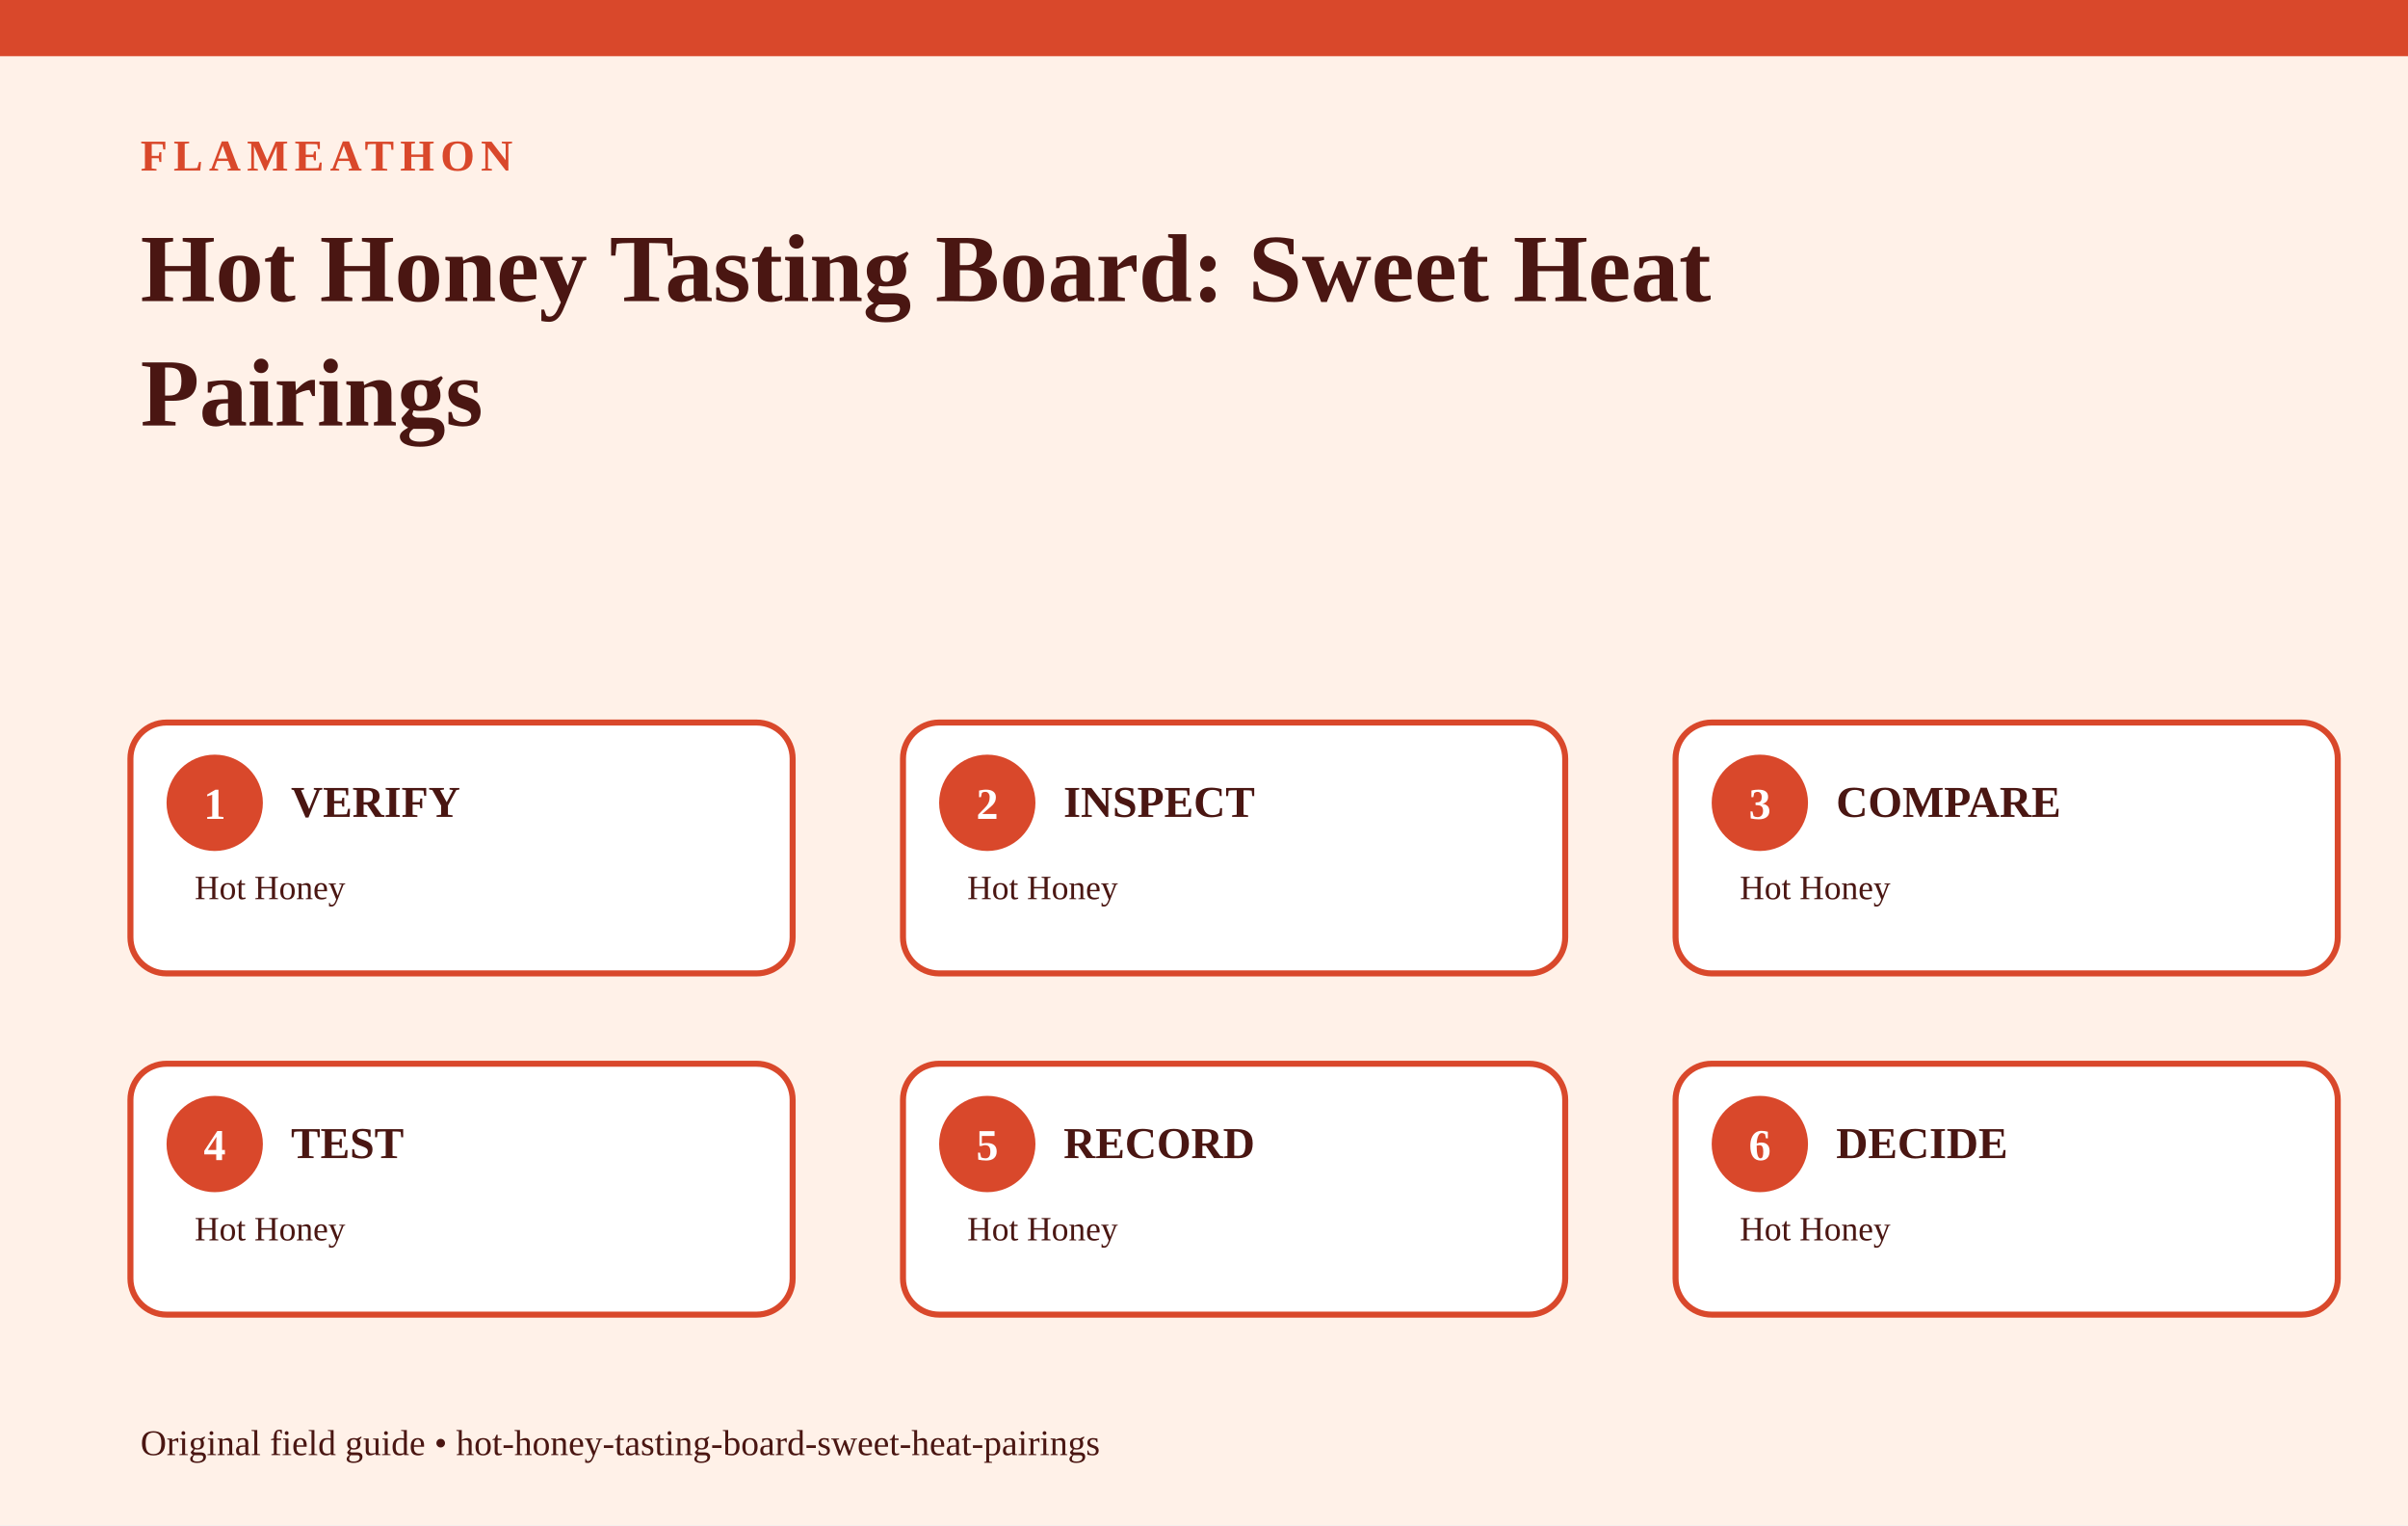
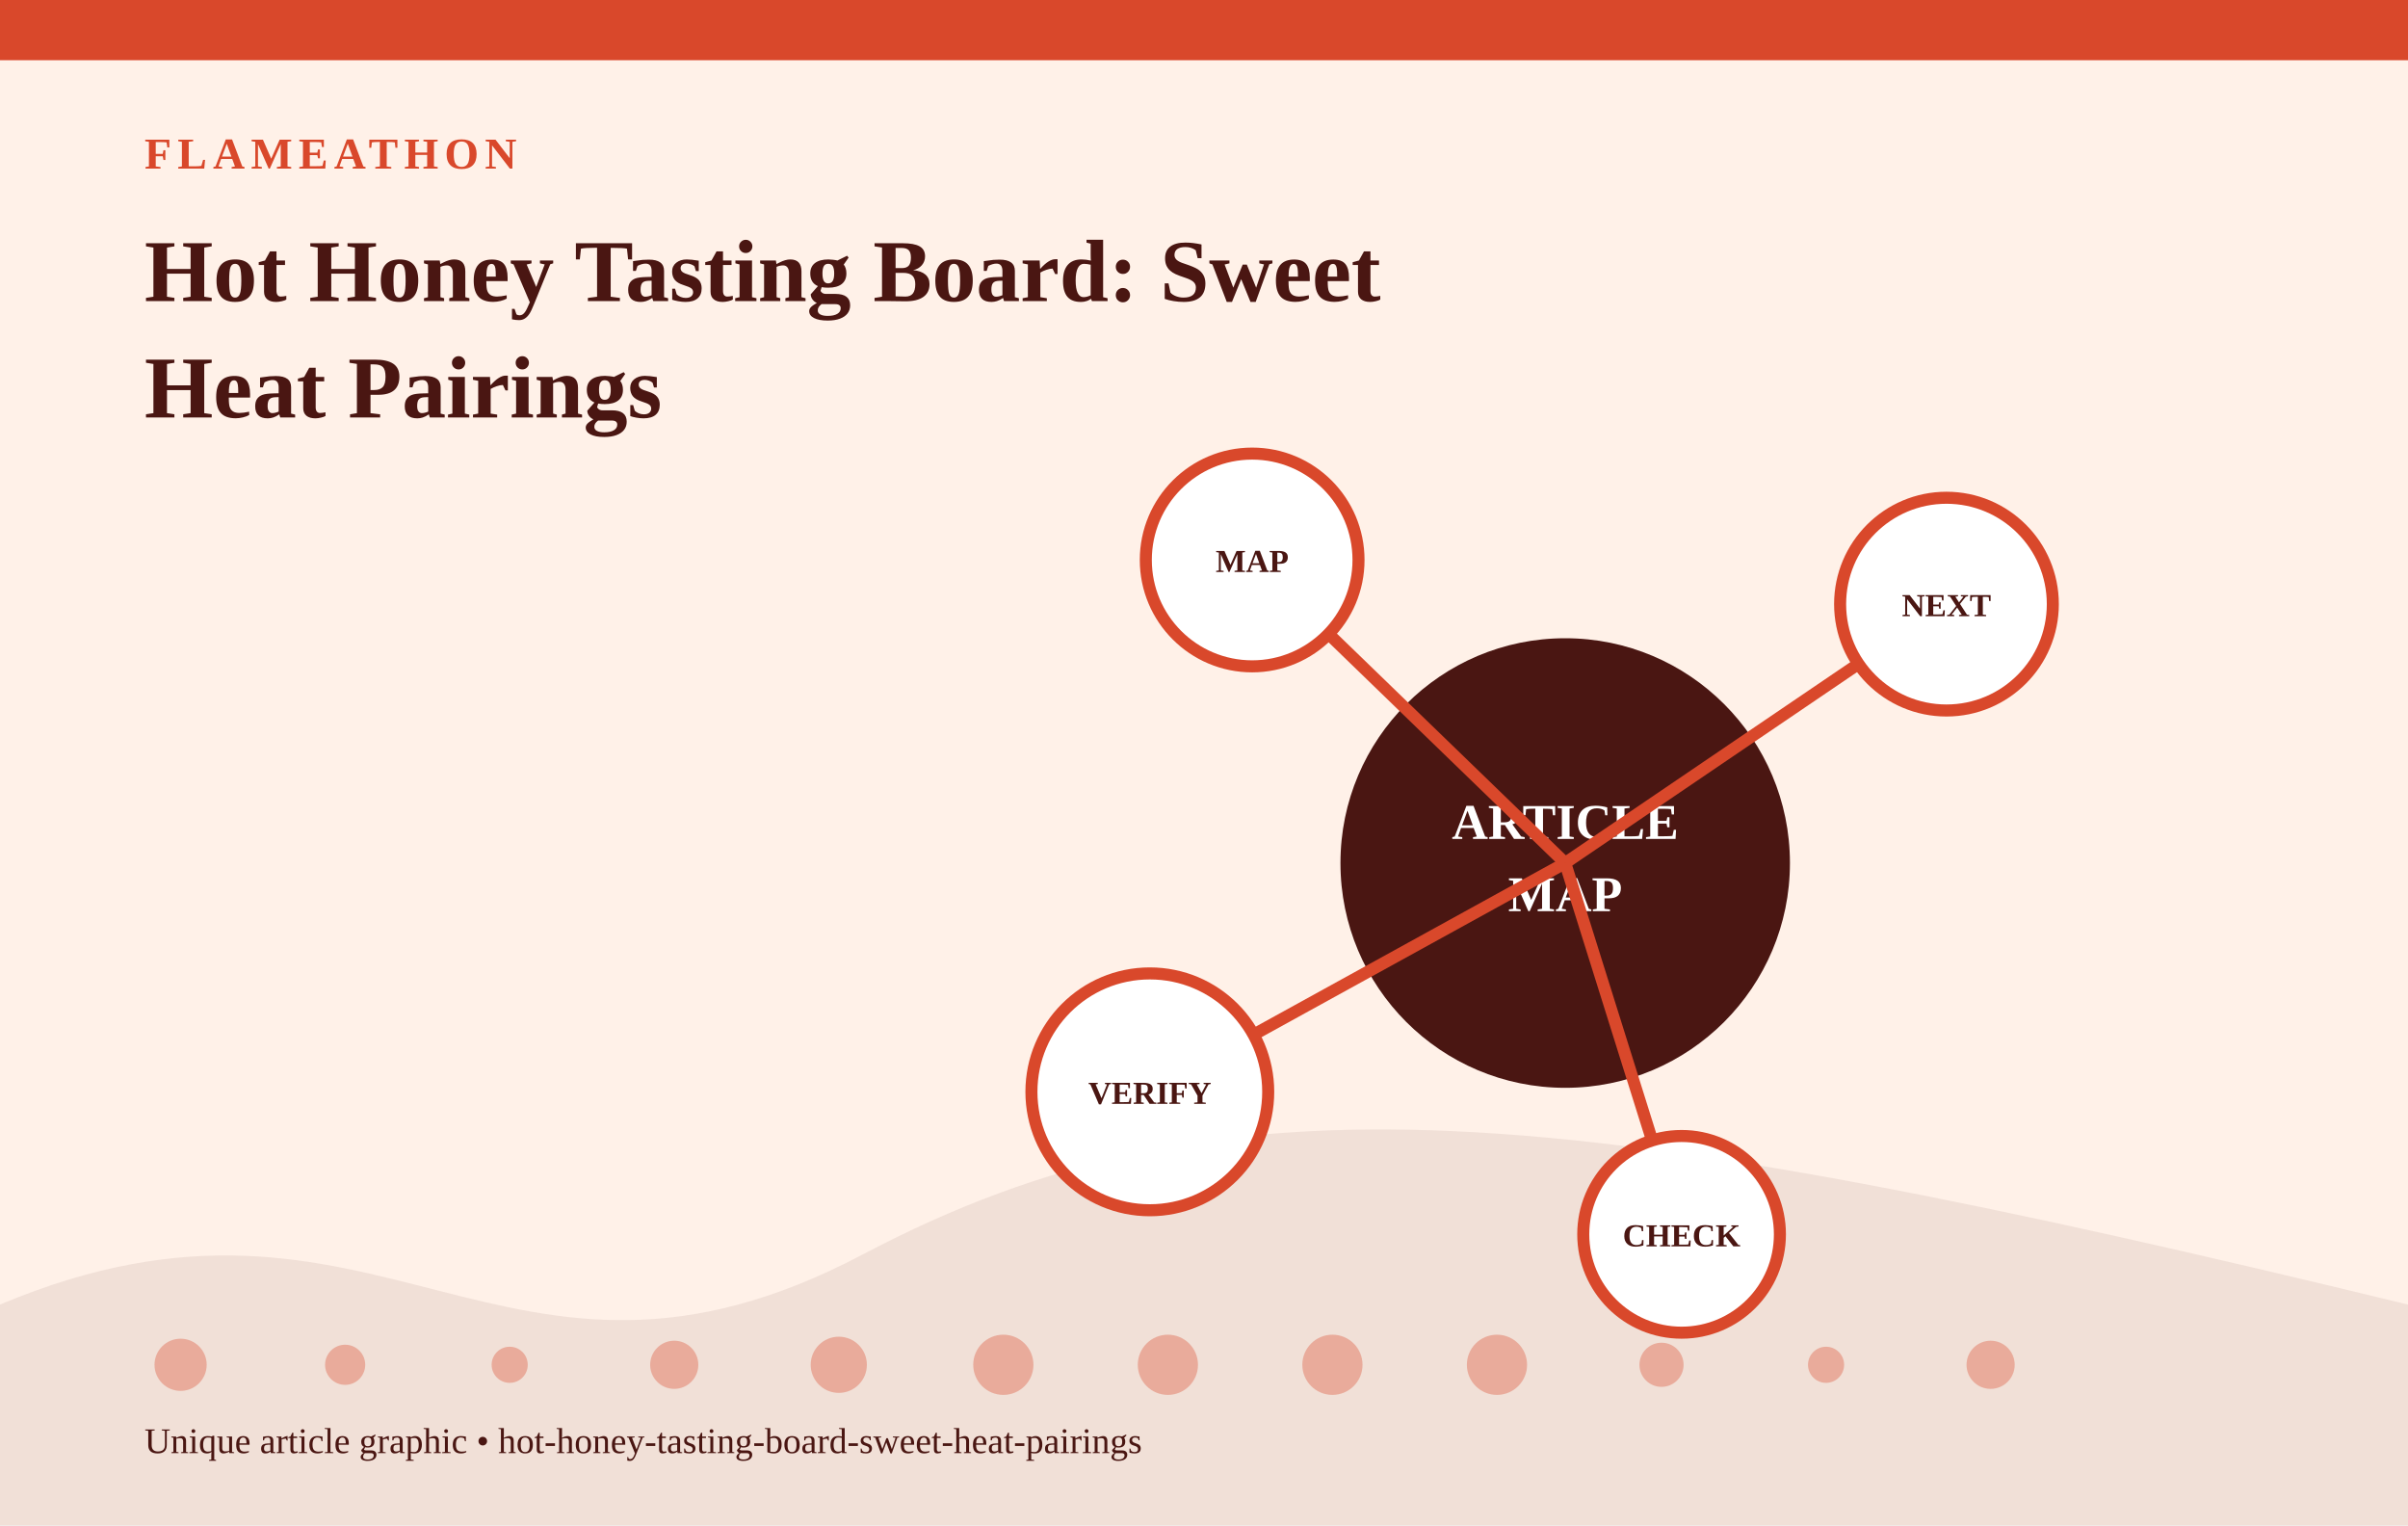
- <svg xmlns="http://www.w3.org/2000/svg" width="1200" height="760" viewBox="0 0 1200 760" role="img" aria-labelledby="t d">
-   <rect width="1200" height="760" fill="#FFF1E8" />
-   <rect width="1200" height="28" fill="#D9482B" />
-   <text x="70" y="85" fill="#D9482B" font-size="22" font-weight="700" letter-spacing="3">FLAMEATHON</text>
-   <text x="70" y="150" fill="#4A1612" font-size="48" font-weight="700">Hot Honey Tasting Board: Sweet Heat</text>
-   <text x="70" y="212" fill="#4A1612" font-size="48" font-weight="700">Pairings</text>
-   <g transform="translate(65 360)">
-     <rect width="330" height="125" rx="18" fill="white" stroke="#D9482B" stroke-width="3" />
-     <circle cx="42" cy="40" r="24" fill="#D9482B" />
-     <text x="42" y="48" text-anchor="middle" fill="white" font-size="22" font-weight="700">1</text>
-     <text x="80" y="47" fill="#4A1612" font-size="22" font-weight="700">VERIFY</text>
-     <text x="32" y="88" fill="#4A1612" font-size="17">Hot Honey</text>
-   </g>
-   <g transform="translate(450 360)">
-     <rect width="330" height="125" rx="18" fill="white" stroke="#D9482B" stroke-width="3" />
-     <circle cx="42" cy="40" r="24" fill="#D9482B" />
-     <text x="42" y="48" text-anchor="middle" fill="white" font-size="22" font-weight="700">2</text>
-     <text x="80" y="47" fill="#4A1612" font-size="22" font-weight="700">INSPECT</text>
-     <text x="32" y="88" fill="#4A1612" font-size="17">Hot Honey</text>
-   </g>
-   <g transform="translate(835 360)">
-     <rect width="330" height="125" rx="18" fill="white" stroke="#D9482B" stroke-width="3" />
-     <circle cx="42" cy="40" r="24" fill="#D9482B" />
-     <text x="42" y="48" text-anchor="middle" fill="white" font-size="22" font-weight="700">3</text>
-     <text x="80" y="47" fill="#4A1612" font-size="22" font-weight="700">COMPARE</text>
-     <text x="32" y="88" fill="#4A1612" font-size="17">Hot Honey</text>
-   </g>
-   <g transform="translate(65 530)">
-     <rect width="330" height="125" rx="18" fill="white" stroke="#D9482B" stroke-width="3" />
-     <circle cx="42" cy="40" r="24" fill="#D9482B" />
-     <text x="42" y="48" text-anchor="middle" fill="white" font-size="22" font-weight="700">4</text>
-     <text x="80" y="47" fill="#4A1612" font-size="22" font-weight="700">TEST</text>
-     <text x="32" y="88" fill="#4A1612" font-size="17">Hot Honey</text>
-   </g>
-   <g transform="translate(450 530)">
-     <rect width="330" height="125" rx="18" fill="white" stroke="#D9482B" stroke-width="3" />
-     <circle cx="42" cy="40" r="24" fill="#D9482B" />
-     <text x="42" y="48" text-anchor="middle" fill="white" font-size="22" font-weight="700">5</text>
-     <text x="80" y="47" fill="#4A1612" font-size="22" font-weight="700">RECORD</text>
-     <text x="32" y="88" fill="#4A1612" font-size="17">Hot Honey</text>
-   </g>
-   <g transform="translate(835 530)">
-     <rect width="330" height="125" rx="18" fill="white" stroke="#D9482B" stroke-width="3" />
-     <circle cx="42" cy="40" r="24" fill="#D9482B" />
-     <text x="42" y="48" text-anchor="middle" fill="white" font-size="22" font-weight="700">6</text>
-     <text x="80" y="47" fill="#4A1612" font-size="22" font-weight="700">DECIDE</text>
-     <text x="32" y="88" fill="#4A1612" font-size="17">Hot Honey</text>
-   </g>
-   <text x="70" y="725" fill="#4A1612" font-size="18">Original field guide • hot-honey-tasting-board-sweet-heat-pairings</text>
+ <svg xmlns="http://www.w3.org/2000/svg" width="1200" height="760" viewBox="0 0 1200 760" role="img" aria-labelledby="title desc">
+   <rect width="1200" height="760" fill="#fff1e8" />
+   <rect width="1200" height="30" fill="#d9482b" />
+   <path d="M0 650 C190 570 250 720 430 625 S780 548 1200 650 L1200 760 L0 760 Z" fill="#4a1612" opacity="0.08" />
+   <text x="72" y="84" fill="#d9482b" font-size="22" font-weight="800" letter-spacing="3">FLAMEATHON</text>
+   <text x="72" y="150" fill="#4a1612" font-size="44" font-weight="800">Hot Honey Tasting Board: Sweet</text>
+   <text x="72" y="208" fill="#4a1612" font-size="44" font-weight="800">Heat Pairings</text>
+   <circle cx="780" cy="430" r="112" fill="#4a1612" />
+   <text x="780" y="418" text-anchor="middle" fill="white" font-size="25" font-weight="800">ARTICLE</text>
+   <text x="780" y="454" text-anchor="middle" fill="white" font-size="25" font-weight="800">MAP</text>
+   <line x1="780" y1="430" x2="838" y2="615" stroke="#d9482b" stroke-width="6" />
+   <circle cx="838" cy="615" r="49" fill="white" stroke="#d9482b" stroke-width="6" />
+   <text x="838" y="621" text-anchor="middle" fill="#4a1612" font-size="16" font-weight="800">CHECK</text>
+   <line x1="780" y1="430" x2="573" y2="544" stroke="#d9482b" stroke-width="6" />
+   <circle cx="573" cy="544" r="59" fill="white" stroke="#d9482b" stroke-width="6" />
+   <text x="573" y="550" text-anchor="middle" fill="#4a1612" font-size="16" font-weight="800">VERIFY</text>
+   <line x1="780" y1="430" x2="624" y2="279" stroke="#d9482b" stroke-width="6" />
+   <circle cx="624" cy="279" r="53" fill="white" stroke="#d9482b" stroke-width="6" />
+   <text x="624" y="285" text-anchor="middle" fill="#4a1612" font-size="16" font-weight="800">MAP</text>
+   <line x1="780" y1="430" x2="970" y2="301" stroke="#d9482b" stroke-width="6" />
+   <circle cx="970" cy="301" r="53" fill="white" stroke="#d9482b" stroke-width="6" />
+   <text x="970" y="307" text-anchor="middle" fill="#4a1612" font-size="16" font-weight="800">NEXT</text>
+   <circle cx="90" cy="680" r="13" fill="#d9482b" opacity="0.35" />
+   <circle cx="172" cy="680" r="10" fill="#d9482b" opacity="0.35" />
+   <circle cx="254" cy="680" r="9" fill="#d9482b" opacity="0.35" />
+   <circle cx="336" cy="680" r="12" fill="#d9482b" opacity="0.35" />
+   <circle cx="418" cy="680" r="14" fill="#d9482b" opacity="0.35" />
+   <circle cx="500" cy="680" r="15" fill="#d9482b" opacity="0.35" />
+   <circle cx="582" cy="680" r="15" fill="#d9482b" opacity="0.35" />
+   <circle cx="664" cy="680" r="15" fill="#d9482b" opacity="0.35" />
+   <circle cx="746" cy="680" r="15" fill="#d9482b" opacity="0.35" />
+   <circle cx="828" cy="680" r="11" fill="#d9482b" opacity="0.35" />
+   <circle cx="910" cy="680" r="9" fill="#d9482b" opacity="0.35" />
+   <circle cx="992" cy="680" r="12" fill="#d9482b" opacity="0.35" />
+   <text x="72" y="724" fill="#4a1612" font-size="18">Unique article graphic • hot-honey-tasting-board-sweet-heat-pairings</text>
</svg>
